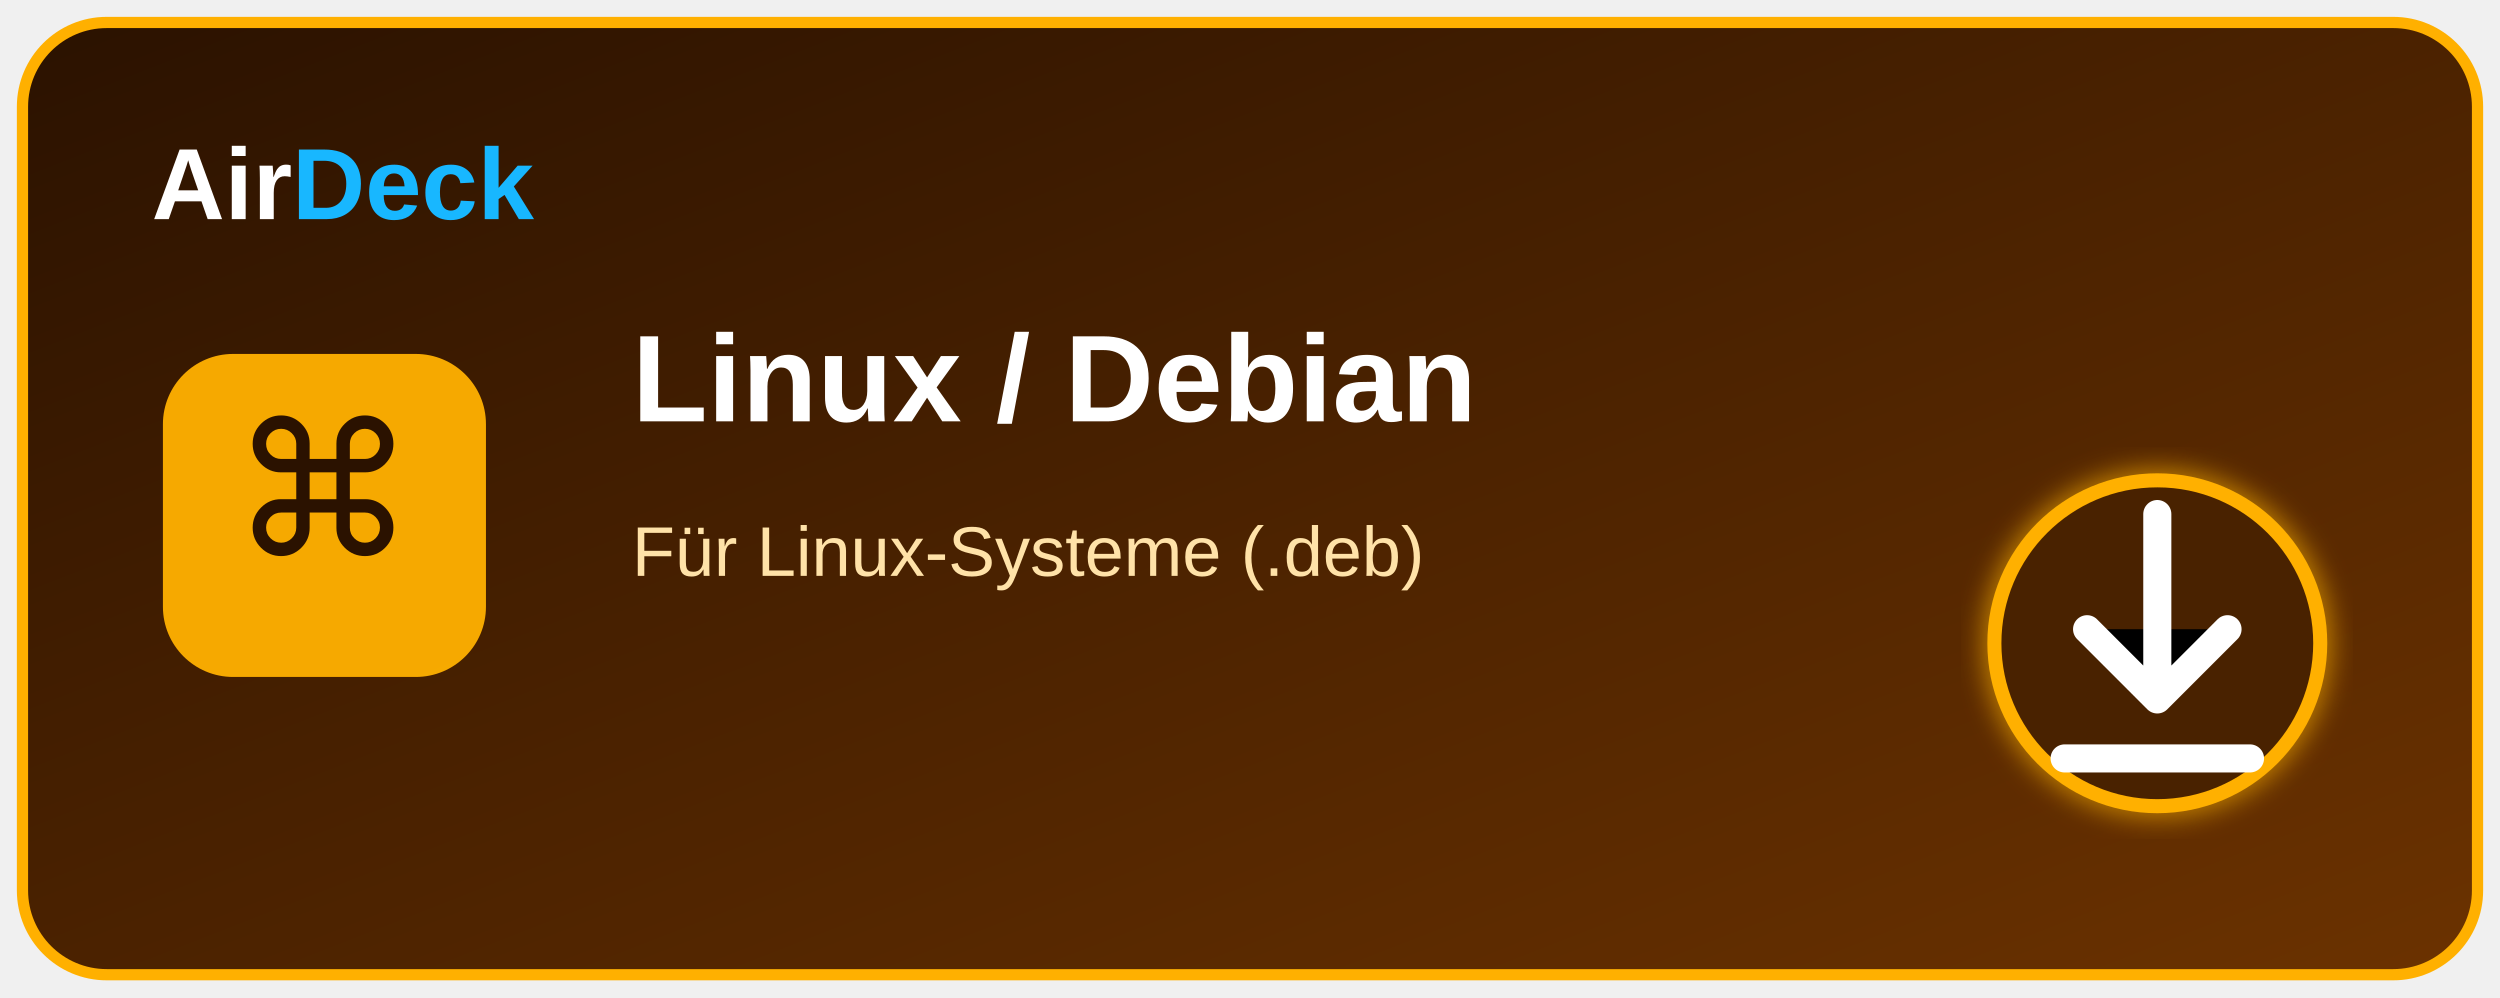
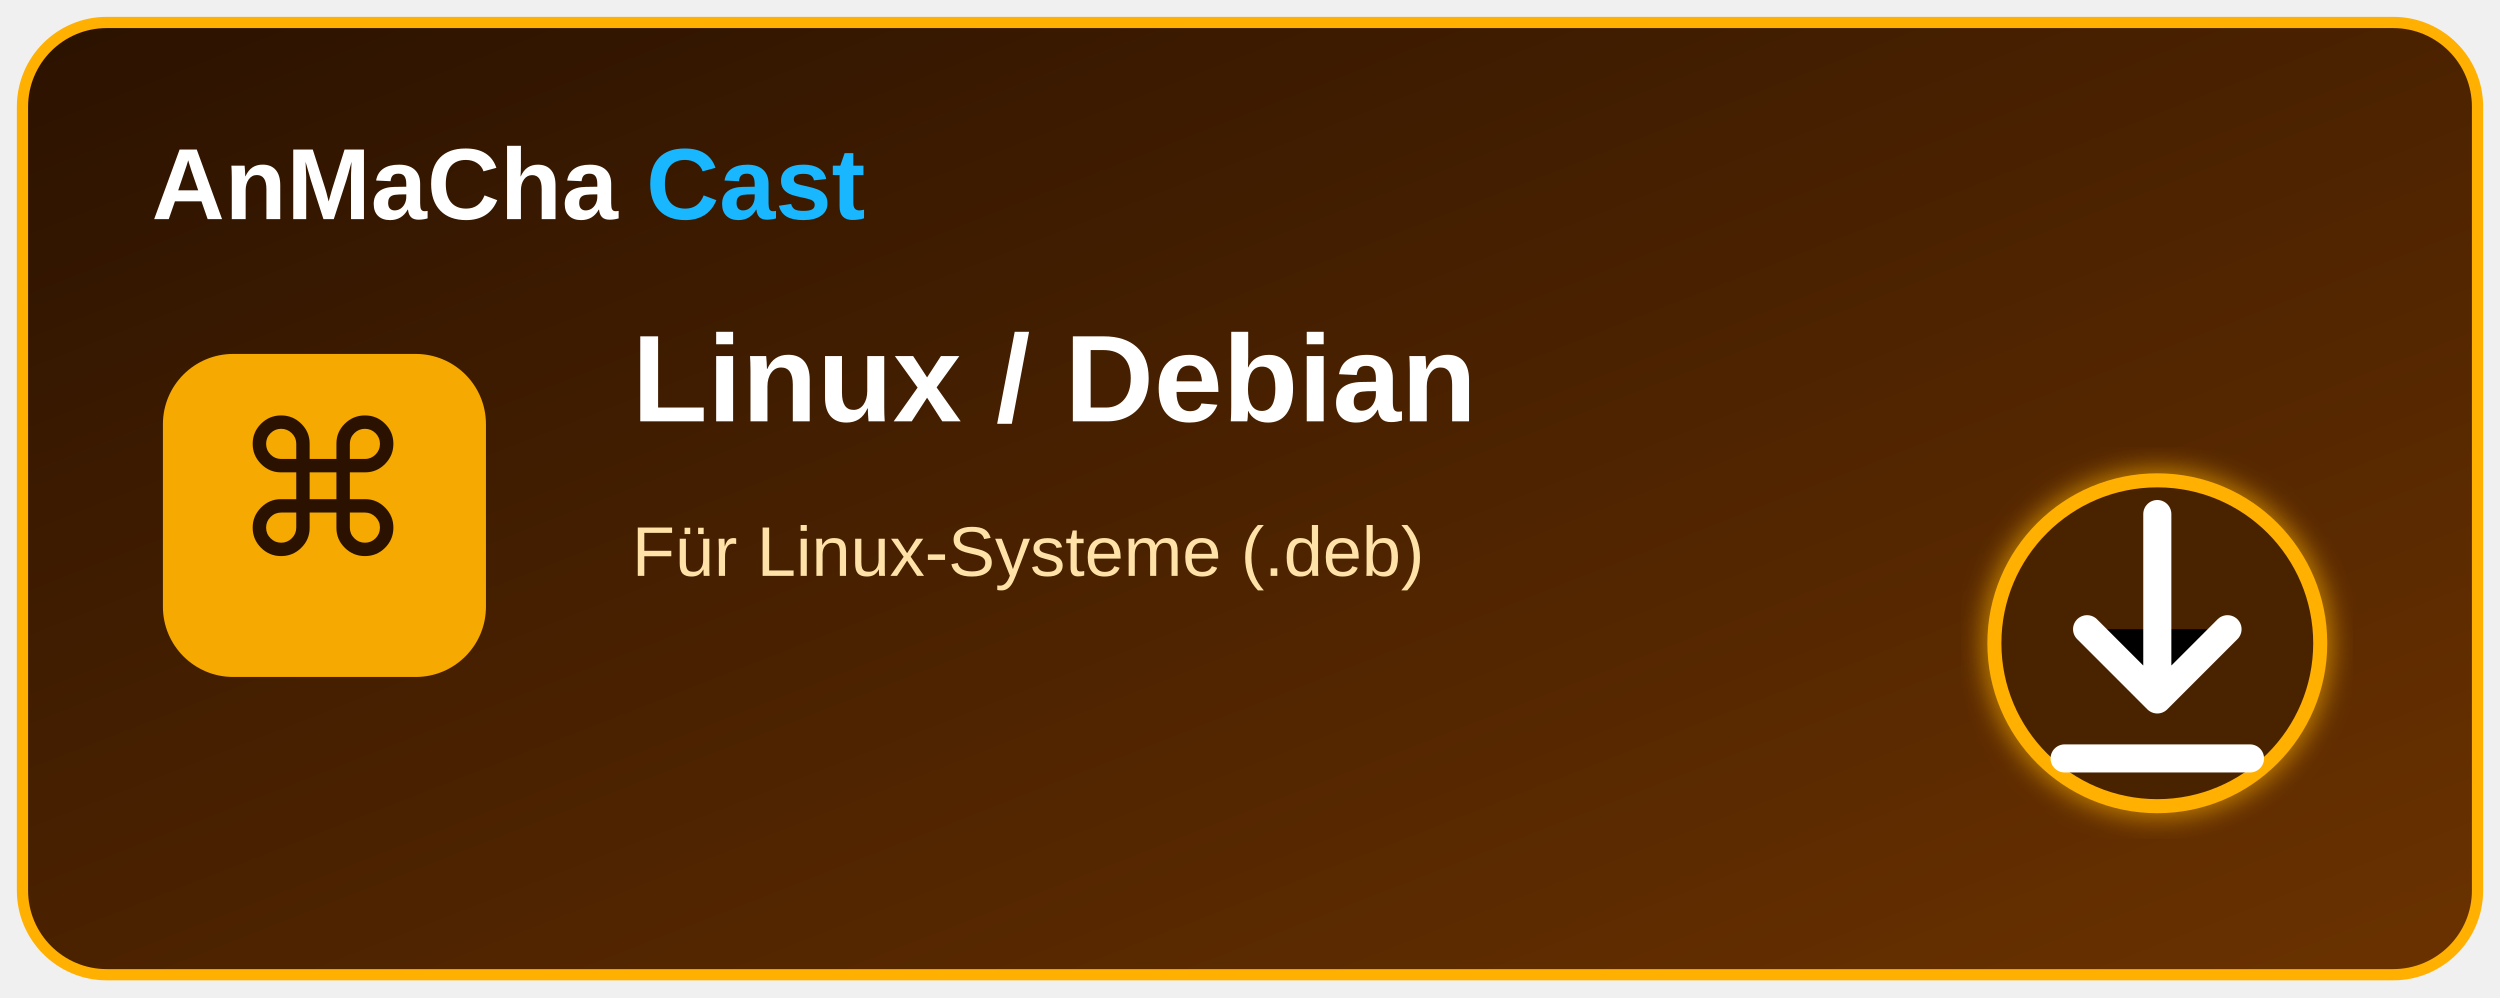
<svg xmlns="http://www.w3.org/2000/svg" width="890" height="355" viewBox="0 0 890 355">
  <defs>
    <linearGradient id="bg" x1="0" y1="0" x2="1" y2="1">
      <stop stop-color="#2b1200" />
      <stop offset="1" stop-color="#6b3200" />
    </linearGradient>
    <filter id="g">
      <feGaussianBlur stdDeviation="5" result="b" />
      <feMerge>
        <feMergeNode in="b" />
        <feMergeNode in="SourceGraphic" />
      </feMerge>
    </filter>
  </defs>
  <rect x="8" y="8" width="874" height="339" rx="30" fill="url(#bg)" stroke="#ffb000" stroke-width="4" />
-   <text x="54" y="78" font-family="Segoe UI,Arial" font-weight="700" font-size="36" fill="#fff">Air<tspan fill="#18b7ff">Deck</tspan>
+   <text x="54" y="78" font-family="Segoe UI,Arial" font-weight="700" font-size="36" fill="#fff">AnMaCha <tspan fill="#18b7ff">Cast</tspan>
  </text>
  <text x="225" y="150" font-family="Segoe UI,Arial" font-weight="700" font-size="44" fill="#fff">Linux / Debian</text>
  <text x="225" y="205" font-family="Segoe UI,Arial" font-size="25" fill="#ffe2a8">Für Linux-Systeme (.deb)</text>
  <rect x="58" y="126" width="115" height="115" rx="25" fill="#ffb000" opacity=".95" />
  <text x="115" y="198" text-anchor="middle" font-family="Segoe UI Symbol,Arial" font-size="66" fill="#2b1200">⌘</text>
  <circle cx="768" cy="229" r="58" fill="#4a2300" stroke="#ffb000" stroke-width="5" filter="url(#g)" />
  <path d="M768 183v64m-25-23 25 25 25-25M735 270h66" stroke="#fff" stroke-width="10" stroke-linecap="round" stroke-linejoin="round" />
</svg>
